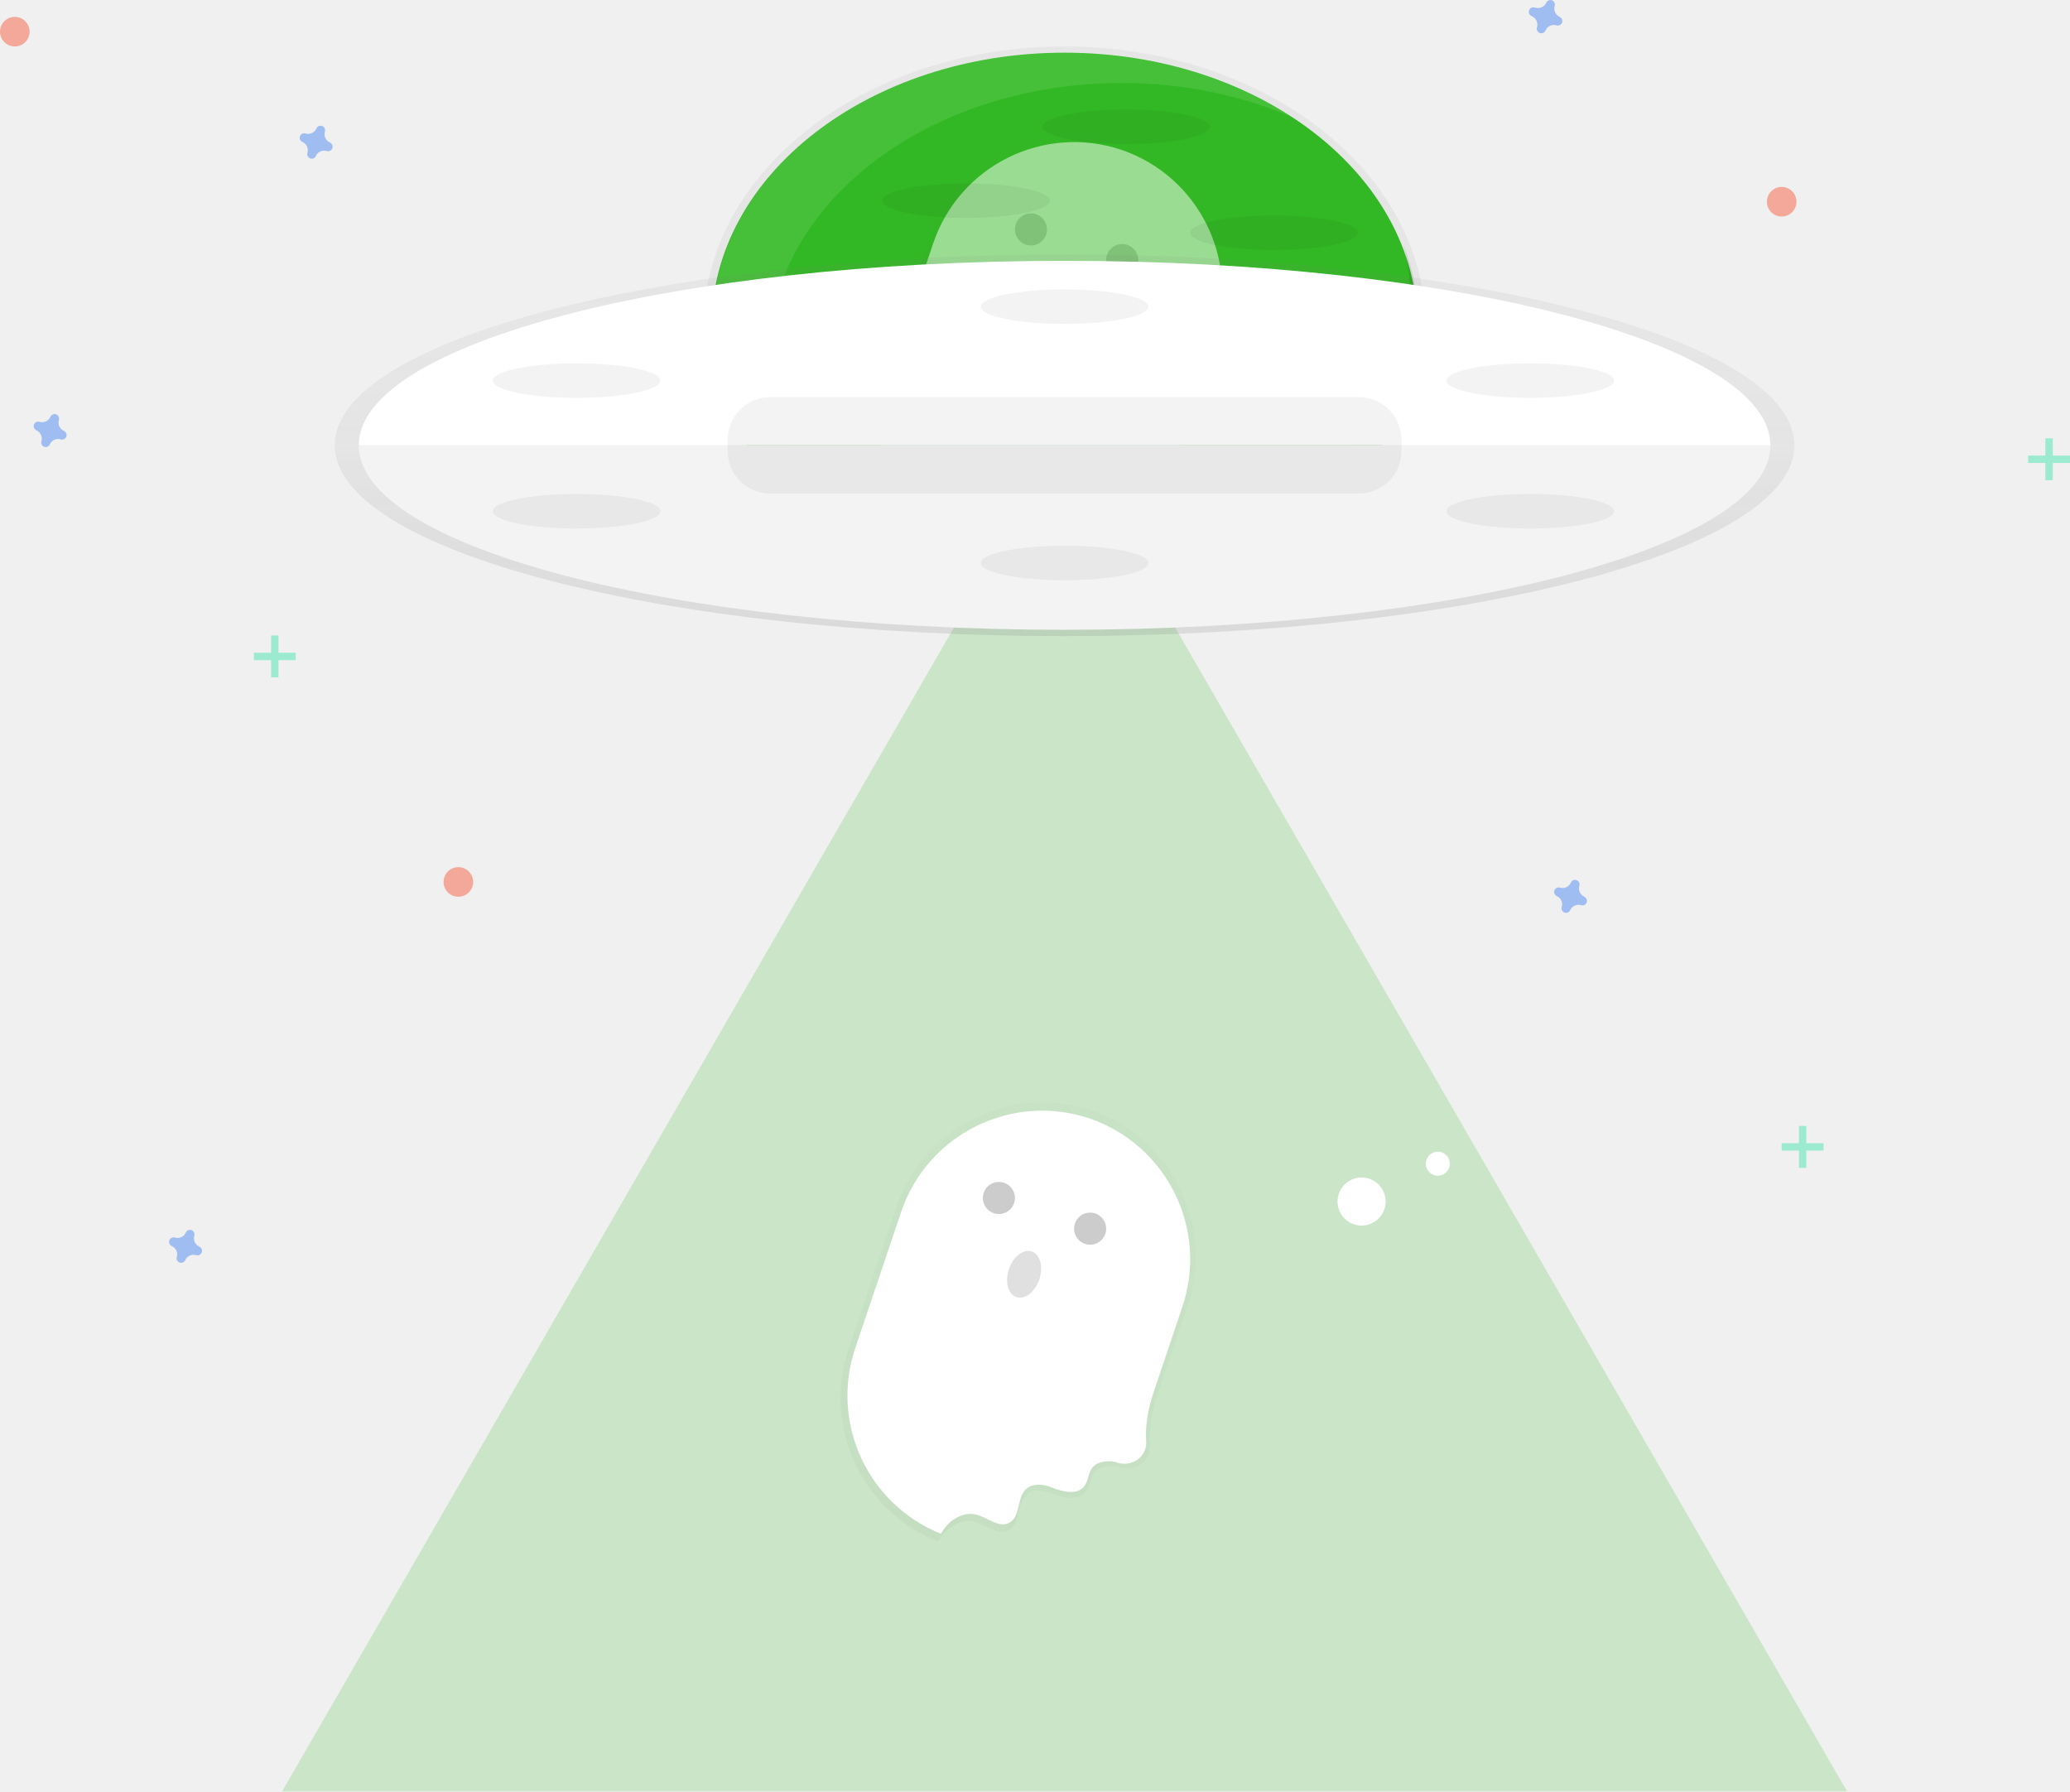
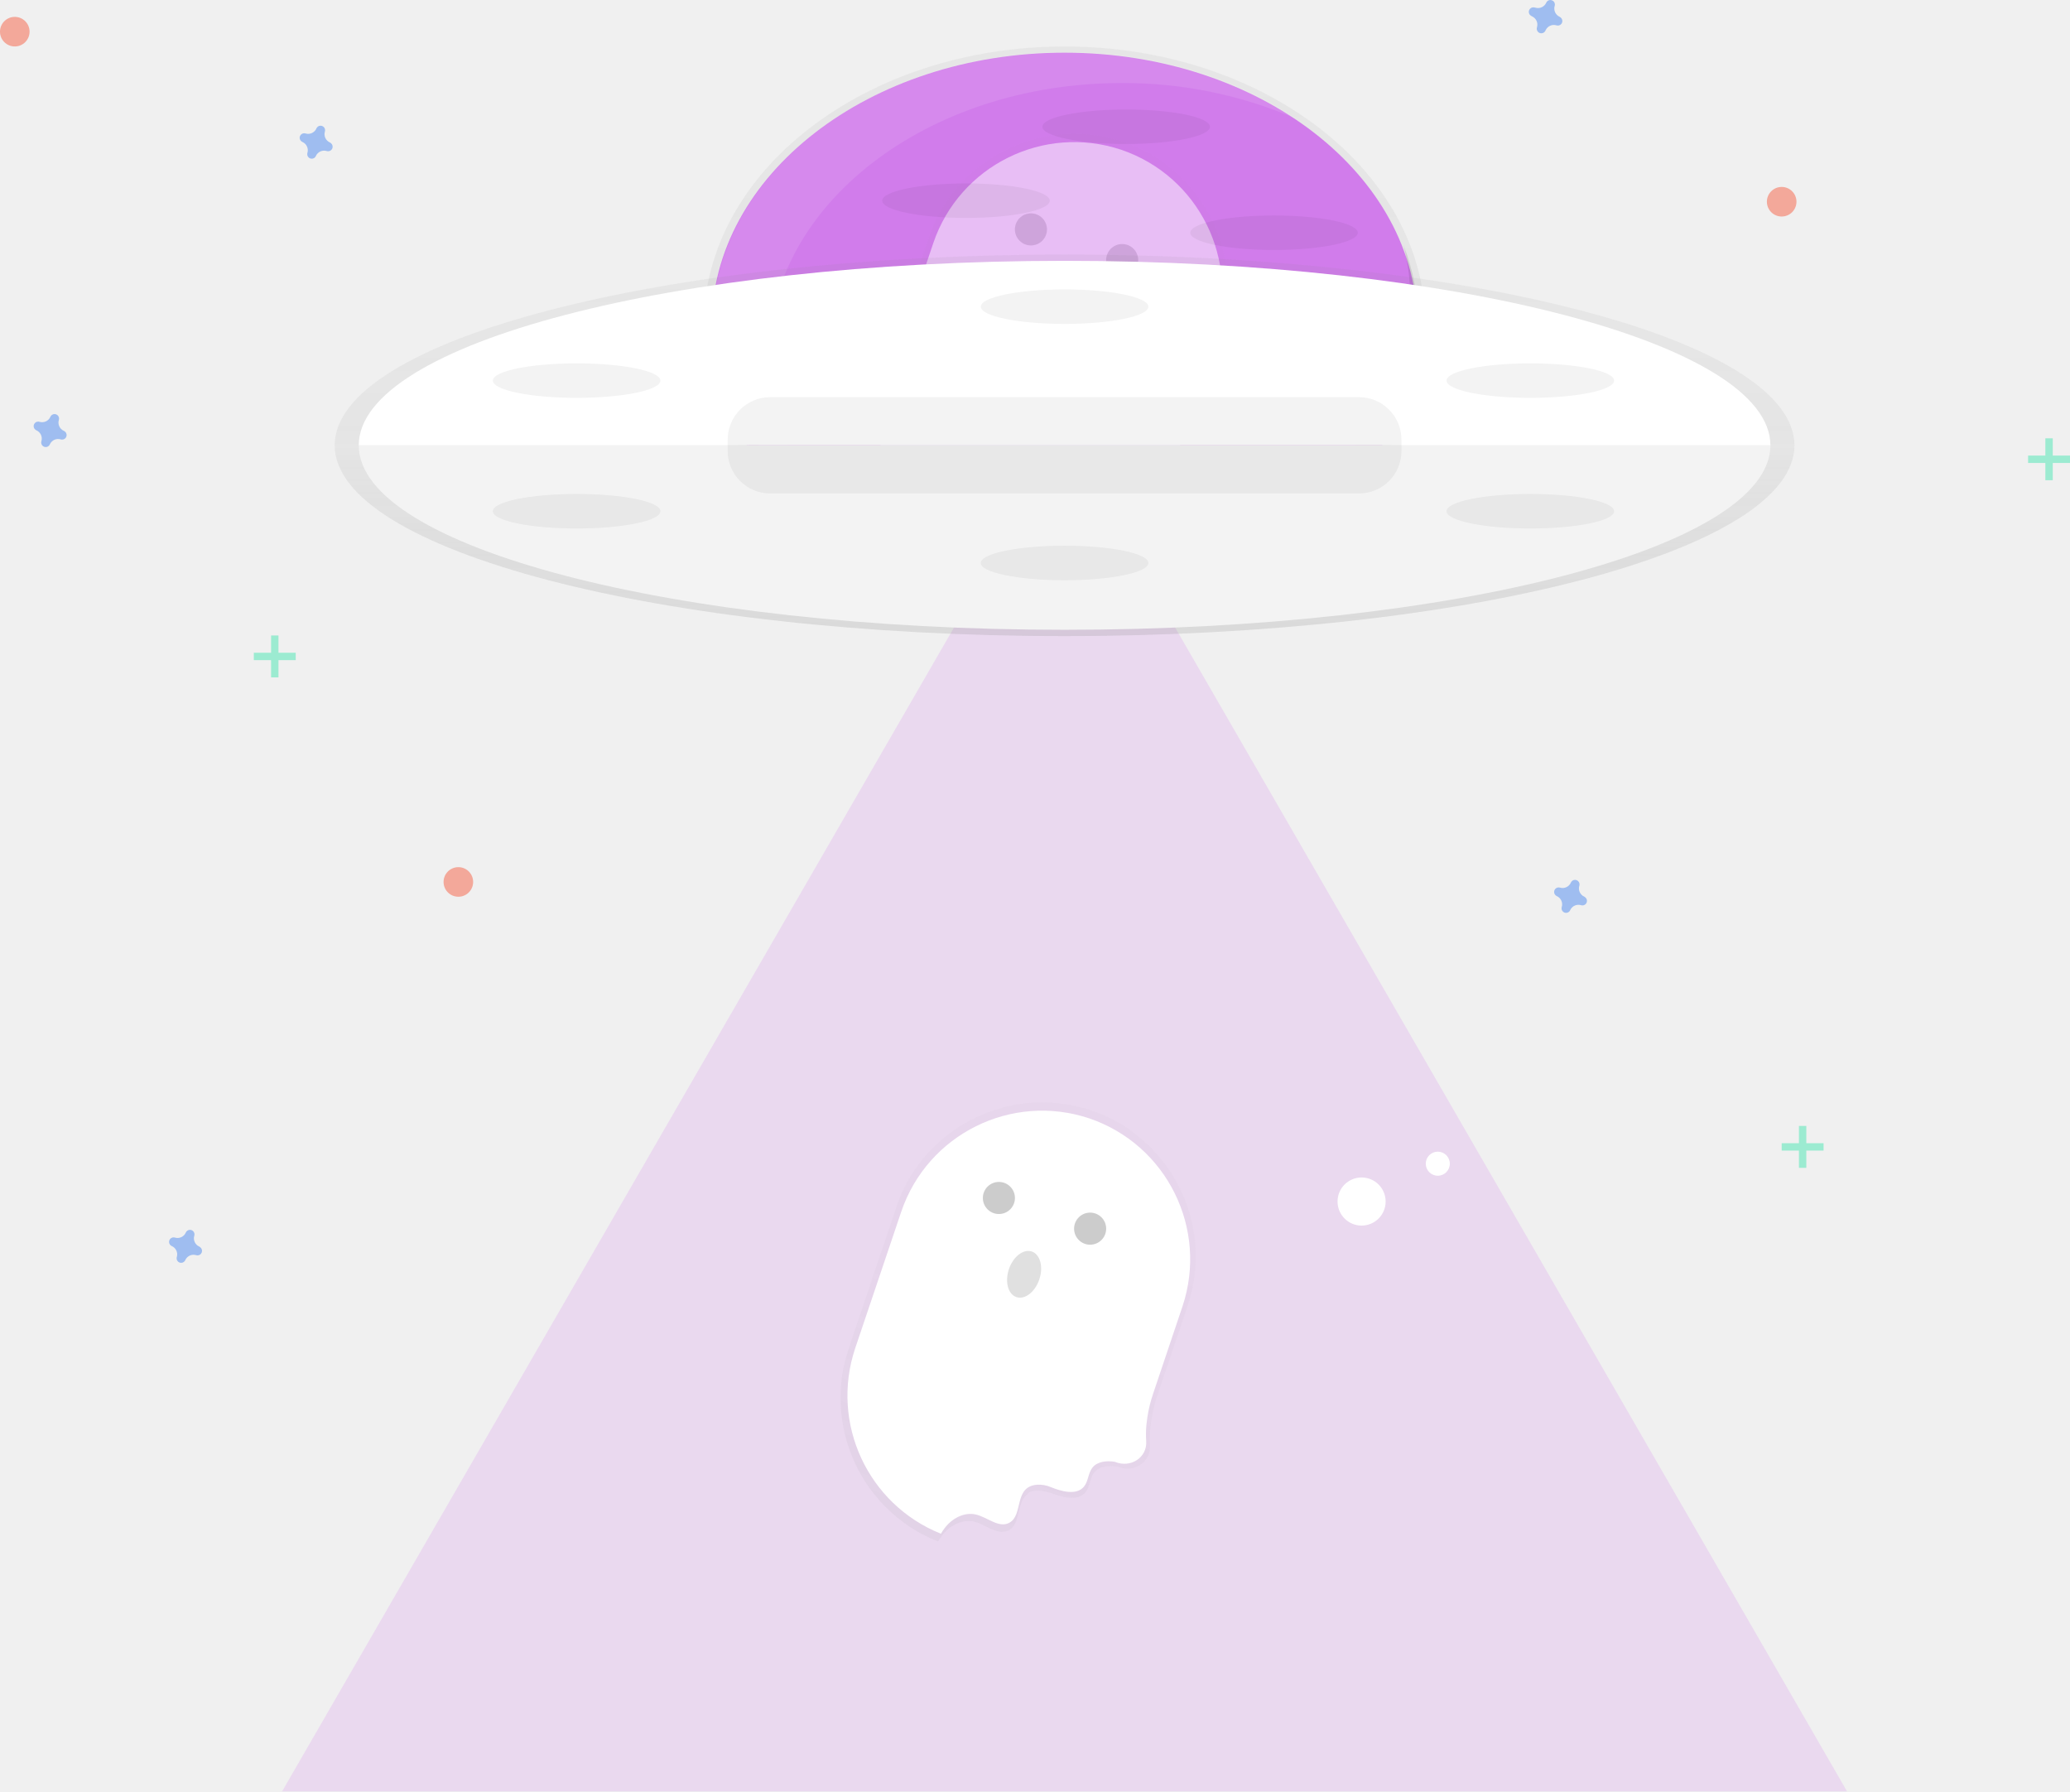
<svg xmlns="http://www.w3.org/2000/svg" xmlns:xlink="http://www.w3.org/1999/xlink" id="f698cf57-4f6b-4529-a39c-70592e247574" data-name="Layer 1" width="840" height="726.85" viewBox="0 0 840 726.85">
  <defs>
    <linearGradient id="aba94383-0ea8-4a3d-bf3d-6bf7d0bb624b" x1="432" y1="245.78" x2="432" y2="18.85" gradientUnits="userSpaceOnUse">
      <stop offset="0" stop-color="gray" stop-opacity="0.25" />
      <stop offset="0.54" stop-color="gray" stop-opacity="0.12" />
      <stop offset="1" stop-color="gray" stop-opacity="0.1" />
    </linearGradient>
    <linearGradient id="e6500262-d2e6-47ad-ace4-95109017cb85" x1="447.27" y1="1916.01" x2="447.27" y2="1730.58" gradientTransform="matrix(0.95, 0.32, -0.32, 0.95, 752.71, -1245.02)" xlink:href="#aba94383-0ea8-4a3d-bf3d-6bf7d0bb624b" />
    <linearGradient id="ba3c64e7-a915-4515-a2e7-88140805555d" x1="334.27" y1="1539.38" x2="334.27" y2="1353.95" gradientTransform="matrix(0.95, 0.32, -0.32, 0.95, 752.71, -1245.02)" xlink:href="#aba94383-0ea8-4a3d-bf3d-6bf7d0bb624b" />
    <linearGradient id="fa3dfd3f-e414-4f67-9974-b38d7e79cebc" x1="432" y1="258.09" x2="432" y2="103.27" xlink:href="#aba94383-0ea8-4a3d-bf3d-6bf7d0bb624b" />
  </defs>
  <g opacity="0.8">
    <ellipse cx="432" cy="132.31" rx="146.46" ry="113.46" fill="url(#aba94383-0ea8-4a3d-bf3d-6bf7d0bb624b)" />
  </g>
-   <ellipse cx="432" cy="132.31" rx="143.21" ry="110.94" fill="#32b824" />
+   <ellipse cx="432" cy="132.31" rx="143.21" ry="110.94" fill="#d17ceb" />
  <path d="M491.94,231.21c0-61.27,64.11-110.94,143.2-110.94A175.54,175.54,0,0,1,706.5,135c-25.17-17-58.1-27.33-94.14-27.33-79.09,0-143.21,49.67-143.21,110.94,0,41.14,28.91,77.05,71.86,96.21C510.94,294.48,491.94,264.57,491.94,231.21Z" transform="translate(-180 -86.57)" fill="#fff" opacity="0.1" />
-   <polygon points="432 176.9 590.76 451.88 749.52 726.85 432 726.85 114.48 726.85 273.24 451.88 432 176.9" fill="#32b824" opacity="0.2" />
+   <polygon points="432 176.9 590.76 451.88 749.52 726.85 432 726.85 114.48 726.85 273.24 451.88 432 176.9" fill="#d17ceb" opacity="0.2" />
  <g opacity="0.3">
    <path d="M649.67,652.79,662,616.2a62.66,62.66,0,0,0-23.2-70.89l.1-.06a61.48,61.48,0,0,0-15.79-8h0l-.17-.06-.19-.06h0a61.55,61.55,0,0,0-16.9-3.18,59.28,59.28,0,0,0-6.11,0,62.32,62.32,0,0,0-10.49,1.45c-1,.22-2,.47-2.91.74s-1.93.56-2.88.87c-1.9.63-3.77,1.34-5.6,2.15-.92.4-1.83.82-2.72,1.27a61.47,61.47,0,0,0-7.75,4.56c-.83.57-1.64,1.16-2.44,1.76a62,62,0,0,0-21.24,29.6L524.33,634a61.86,61.86,0,0,0-2.68,28.12c.2,1.45.45,2.89.74,4.32s.65,2.84,1,4.24c.27.93.55,1.86.86,2.78.46,1.37,1,2.74,1.51,4.08.37.89.76,1.78,1.17,2.66.81,1.75,1.71,3.46,2.68,5.13s2,3.3,3.16,4.88c.84,1.18,1.73,2.34,2.65,3.46,1.24,1.5,2.54,3,3.92,4.33a61.81,61.81,0,0,0,21,13.89h0l0,0,.34.14a21.66,21.66,0,0,1,1.4-2.17c3-4.11,8.22-7,13.19-5.92.36.08.72.19,1.08.3,2.52.89,5,2.48,7.43,3.26a6.66,6.66,0,0,0,5.61-.07c4.86-2.59,3.06-10.76,7.23-14.34a6.5,6.5,0,0,1,.61-.46,1.88,1.88,0,0,1-.16-.23c3.22-2,7.68-.67,11.39.62,4,1.41,9.22,2.36,12-.91,1.88-2.24,1.74-5.65,3.53-8,2.08-2.7,6-3,9.39-2.52l.17.05c6.5,2.68,13.6-1.77,13.1-8.78C646.06,663.51,649,654.7,649.67,652.79Z" transform="translate(-180 -86.57)" fill="url(#e6500262-d2e6-47ad-ace4-95109017cb85)" />
  </g>
  <path d="M563.21,706.78c2.92-4,7.93-6.8,12.73-5.71s9.35,5.66,13.62,3.37c5.84-3.12,1.7-14.59,11.18-15.44a12.44,12.44,0,0,1,5.77,1c4,1.63,10.26,3.47,13.34-.2,1.81-2.16,1.68-5.45,3.41-7.69,2-2.6,5.81-2.93,9.06-2.43l.16.05c6.27,2.59,13.13-1.71,12.64-8.47-.63-9,2.23-17.48,2.85-19.32l11.88-35.31A60.38,60.38,0,0,0,622,540.34h0a60.38,60.38,0,0,0-76.27,37.86L527,633.73a60.39,60.39,0,0,0,34.82,75.15A21.47,21.47,0,0,1,563.21,706.78Z" transform="translate(-180 -86.57)" fill="#fff" />
  <circle cx="405.35" cy="486.08" r="6.51" opacity="0.2" />
  <circle cx="442.37" cy="498.53" r="6.51" opacity="0.2" />
  <ellipse cx="595.55" cy="603.56" rx="9.76" ry="6.51" transform="translate(-346.41 888.98) rotate(-71.4)" fill="#e0e0e0" />
  <circle cx="552.53" cy="487.52" r="9.76" fill="#fff" />
  <circle cx="583.45" cy="472.17" r="4.88" fill="#fff" />
  <g opacity="0.5">
    <g opacity="0.3">
      <path d="M662.67,259.79,675,223.2a62.66,62.66,0,0,0-23.2-70.89l.1-.06a61.48,61.48,0,0,0-15.79-8h0l-.17-.06-.19-.06h0a61.55,61.55,0,0,0-16.9-3.18,59.28,59.28,0,0,0-6.11,0,62.32,62.32,0,0,0-10.49,1.45c-1,.22-2,.47-2.91.74s-1.93.56-2.88.87c-1.9.63-3.77,1.34-5.6,2.15-.92.4-1.83.82-2.72,1.27a61.47,61.47,0,0,0-7.75,4.56c-.83.57-1.64,1.16-2.44,1.76a62,62,0,0,0-21.24,29.6L537.33,241a61.86,61.86,0,0,0-2.68,28.12c.2,1.45.45,2.89.74,4.32s.65,2.84,1,4.24c.27.93.55,1.86.86,2.78.46,1.37,1,2.74,1.51,4.08.37.89.76,1.78,1.17,2.66.81,1.75,1.71,3.46,2.68,5.13s2,3.3,3.16,4.88c.84,1.18,1.73,2.34,2.65,3.46,1.24,1.5,2.54,2.95,3.92,4.33a61.81,61.81,0,0,0,21,13.89h0l0,0,.34.14a21.66,21.66,0,0,1,1.4-2.17c3-4.11,8.22-7,13.19-5.92.36.08.72.19,1.08.3,2.52.89,5,2.48,7.43,3.26a6.66,6.66,0,0,0,5.61-.07c4.86-2.59,3.06-10.76,7.23-14.34a6.5,6.5,0,0,1,.61-.46,1.88,1.88,0,0,1-.16-.23c3.22-2,7.68-.67,11.39.62,4,1.41,9.22,2.36,12-.91,1.88-2.24,1.74-5.65,3.53-8,2.08-2.7,6-3,9.39-2.52l.17,0c6.5,2.68,13.6-1.77,13.1-8.78C659.06,270.51,662,261.7,662.67,259.79Z" transform="translate(-180 -86.57)" fill="url(#ba3c64e7-a915-4515-a2e7-88140805555d)" />
    </g>
    <path d="M576.21,313.78c2.92-4,7.93-6.8,12.73-5.71s9.35,5.66,13.62,3.37c5.84-3.12,1.7-14.59,11.18-15.44a12.44,12.44,0,0,1,5.77,1c4,1.63,10.26,3.47,13.34-.2,1.81-2.16,1.68-5.45,3.41-7.69,2-2.6,5.81-2.93,9.06-2.43l.16.05c6.27,2.59,13.13-1.71,12.64-8.47-.63-9,2.23-17.48,2.85-19.32l11.88-35.31A60.38,60.38,0,0,0,635,147.34h0a60.38,60.38,0,0,0-76.27,37.86L540,240.73a60.39,60.39,0,0,0,34.82,75.15A21.47,21.47,0,0,1,576.21,313.78Z" transform="translate(-180 -86.57)" fill="#fff" />
    <circle cx="418.35" cy="93.08" r="6.51" opacity="0.2" />
    <circle cx="455.37" cy="105.53" r="6.51" opacity="0.2" />
  </g>
  <path d="M749.52,186A87.52,87.52,0,0,1,752.31,208c0,61.27-64.11,110.94-143.2,110.94C544.38,318.9,489.69,285.64,472,240c13.14,50.77,71,89,140.41,89,79.09,0,143.21-49.67,143.21-110.94A88.16,88.16,0,0,0,749.52,186Z" transform="translate(-180 -86.57)" opacity="0.1" />
  <g opacity="0.8">
    <ellipse cx="432" cy="180.68" rx="296.18" ry="77.41" fill="url(#fa3dfd3f-e414-4f67-9974-b38d7e79cebc)" />
  </g>
  <path d="M612,192.4c-158.18,0-286.42,33.51-286.42,74.86H898.42C898.42,225.91,770.18,192.4,612,192.4Z" transform="translate(-180 -86.57)" fill="#fff" />
  <path d="M612,342.11c158.18,0,286.42-33.51,286.42-74.85H325.58C325.58,308.6,453.82,342.11,612,342.11Z" transform="translate(-180 -86.57)" fill="#fff" />
  <path d="M612,342.11c158.18,0,286.42-33.51,286.42-74.85H325.58C325.58,308.6,453.82,342.11,612,342.11Z" transform="translate(-180 -86.57)" opacity="0.05" />
  <rect x="295.3" y="161.15" width="273.4" height="39.06" rx="17.22" opacity="0.05" />
  <path d="M313.89,144.38a3.68,3.68,0,0,1-2.05-4.44,1.86,1.86,0,0,0,.08-.41h0a1.84,1.84,0,0,0-3.31-1.22h0a1.82,1.82,0,0,0-.2.36,3.67,3.67,0,0,1-4.44,2.05,2,2,0,0,0-.41-.08h0a1.84,1.84,0,0,0-1.22,3.31h0a1.62,1.62,0,0,0,.36.21,3.68,3.68,0,0,1,2.05,4.44,1.89,1.89,0,0,0-.08.4h0a1.84,1.84,0,0,0,3.31,1.23h0a1.65,1.65,0,0,0,.2-.37,3.67,3.67,0,0,1,4.44-2,2,2,0,0,0,.41.08h0a1.84,1.84,0,0,0,1.22-3.31h0A1.62,1.62,0,0,0,313.89,144.38Z" transform="translate(-180 -86.57)" fill="#4d8af0" opacity="0.5" />
  <path d="M822.89,450.38a3.68,3.68,0,0,1-2-4.44,1.86,1.86,0,0,0,.08-.41h0a1.84,1.84,0,0,0-3.31-1.22h0a1.82,1.82,0,0,0-.2.36,3.67,3.67,0,0,1-4.44,2.05,2,2,0,0,0-.41-.08h0a1.84,1.84,0,0,0-1.22,3.31h0a1.62,1.62,0,0,0,.36.21,3.68,3.68,0,0,1,2,4.44,1.89,1.89,0,0,0-.08.4h0a1.84,1.84,0,0,0,3.31,1.23h0a1.65,1.65,0,0,0,.2-.37,3.67,3.67,0,0,1,4.44-2,2,2,0,0,0,.41.08h0a1.84,1.84,0,0,0,1.22-3.31h0A1.62,1.62,0,0,0,822.89,450.38Z" transform="translate(-180 -86.57)" fill="#4d8af0" opacity="0.5" />
  <path d="M260.89,592.38a3.68,3.68,0,0,1-2.05-4.44,1.86,1.86,0,0,0,.08-.41h0a1.84,1.84,0,0,0-3.31-1.22h0a1.82,1.82,0,0,0-.2.36,3.67,3.67,0,0,1-4.44,2.05,2,2,0,0,0-.41-.08h0a1.84,1.84,0,0,0-1.22,3.31h0a1.62,1.62,0,0,0,.36.21,3.68,3.68,0,0,1,2.05,4.44,1.89,1.89,0,0,0-.08.4h0a1.84,1.84,0,0,0,3.31,1.23h0a1.65,1.65,0,0,0,.2-.37,3.67,3.67,0,0,1,4.44-2,2,2,0,0,0,.41.08h0a1.84,1.84,0,0,0,1.22-3.31h0A1.62,1.62,0,0,0,260.89,592.38Z" transform="translate(-180 -86.57)" fill="#4d8af0" opacity="0.5" />
  <path d="M205.89,261.38a3.68,3.68,0,0,1-2-4.44,1.86,1.86,0,0,0,.08-.41h0a1.84,1.84,0,0,0-3.31-1.22h0a1.82,1.82,0,0,0-.2.36,3.67,3.67,0,0,1-4.44,2.05,2,2,0,0,0-.41-.08h0a1.84,1.84,0,0,0-1.22,3.31h0a1.62,1.62,0,0,0,.36.21,3.68,3.68,0,0,1,2.05,4.44,1.89,1.89,0,0,0-.08.4h0a1.84,1.84,0,0,0,3.31,1.23h0a1.65,1.65,0,0,0,.2-.37,3.67,3.67,0,0,1,4.44-2,2,2,0,0,0,.41.08h0a1.84,1.84,0,0,0,1.22-3.31h0A1.62,1.62,0,0,0,205.89,261.38Z" transform="translate(-180 -86.57)" fill="#4d8af0" opacity="0.5" />
  <path d="M812.89,93.38a3.68,3.68,0,0,1-2-4.44,1.86,1.86,0,0,0,.08-.41h0a1.84,1.84,0,0,0-3.31-1.22h0a1.82,1.82,0,0,0-.2.36,3.67,3.67,0,0,1-4.44,2,2,2,0,0,0-.41-.08h0A1.84,1.84,0,0,0,801.34,93h0a1.62,1.62,0,0,0,.36.21,3.68,3.68,0,0,1,2,4.44,1.89,1.89,0,0,0-.08.4h0A1.84,1.84,0,0,0,807,99.23h0a1.65,1.65,0,0,0,.2-.37,3.67,3.67,0,0,1,4.44-2,2,2,0,0,0,.41.08h0a1.84,1.84,0,0,0,1.22-3.31h0A1.62,1.62,0,0,0,812.89,93.38Z" transform="translate(-180 -86.57)" fill="#4d8af0" opacity="0.5" />
  <g opacity="0.5">
    <rect x="110" y="257.85" width="3" height="17" fill="#47e6b1" />
    <rect x="290" y="344.43" width="3" height="17" transform="translate(464.43 -25.15) rotate(90)" fill="#47e6b1" />
  </g>
  <g opacity="0.5">
    <rect x="830" y="177.85" width="3" height="17" fill="#47e6b1" />
    <rect x="1010" y="264.43" width="3" height="17" transform="translate(1104.43 -825.15) rotate(90)" fill="#47e6b1" />
  </g>
  <g opacity="0.5">
    <rect x="730" y="456.85" width="3" height="17" fill="#47e6b1" />
    <rect x="910" y="543.43" width="3" height="17" transform="translate(1283.43 -446.15) rotate(90)" fill="#47e6b1" />
  </g>
  <circle cx="723" cy="81.85" r="6" fill="#f55f44" opacity="0.5" />
  <circle cx="6" cy="12.85" r="6" fill="#f55f44" opacity="0.5" />
  <circle cx="186" cy="357.85" r="6" fill="#f55f44" opacity="0.5" />
  <ellipse cx="234" cy="154.43" rx="34" ry="7" opacity="0.05" />
  <ellipse cx="234" cy="207.43" rx="34" ry="7" opacity="0.05" />
  <ellipse cx="621" cy="154.43" rx="34" ry="7" opacity="0.05" />
  <ellipse cx="621" cy="207.43" rx="34" ry="7" opacity="0.05" />
  <ellipse cx="432" cy="124.43" rx="34" ry="7" opacity="0.05" />
  <ellipse cx="457" cy="51.43" rx="34" ry="7" opacity="0.05" />
  <ellipse cx="392" cy="81.43" rx="34" ry="7" opacity="0.05" />
  <ellipse cx="517" cy="94.43" rx="34" ry="7" opacity="0.05" />
  <ellipse cx="432" cy="228.43" rx="34" ry="7" opacity="0.05" />
</svg>
